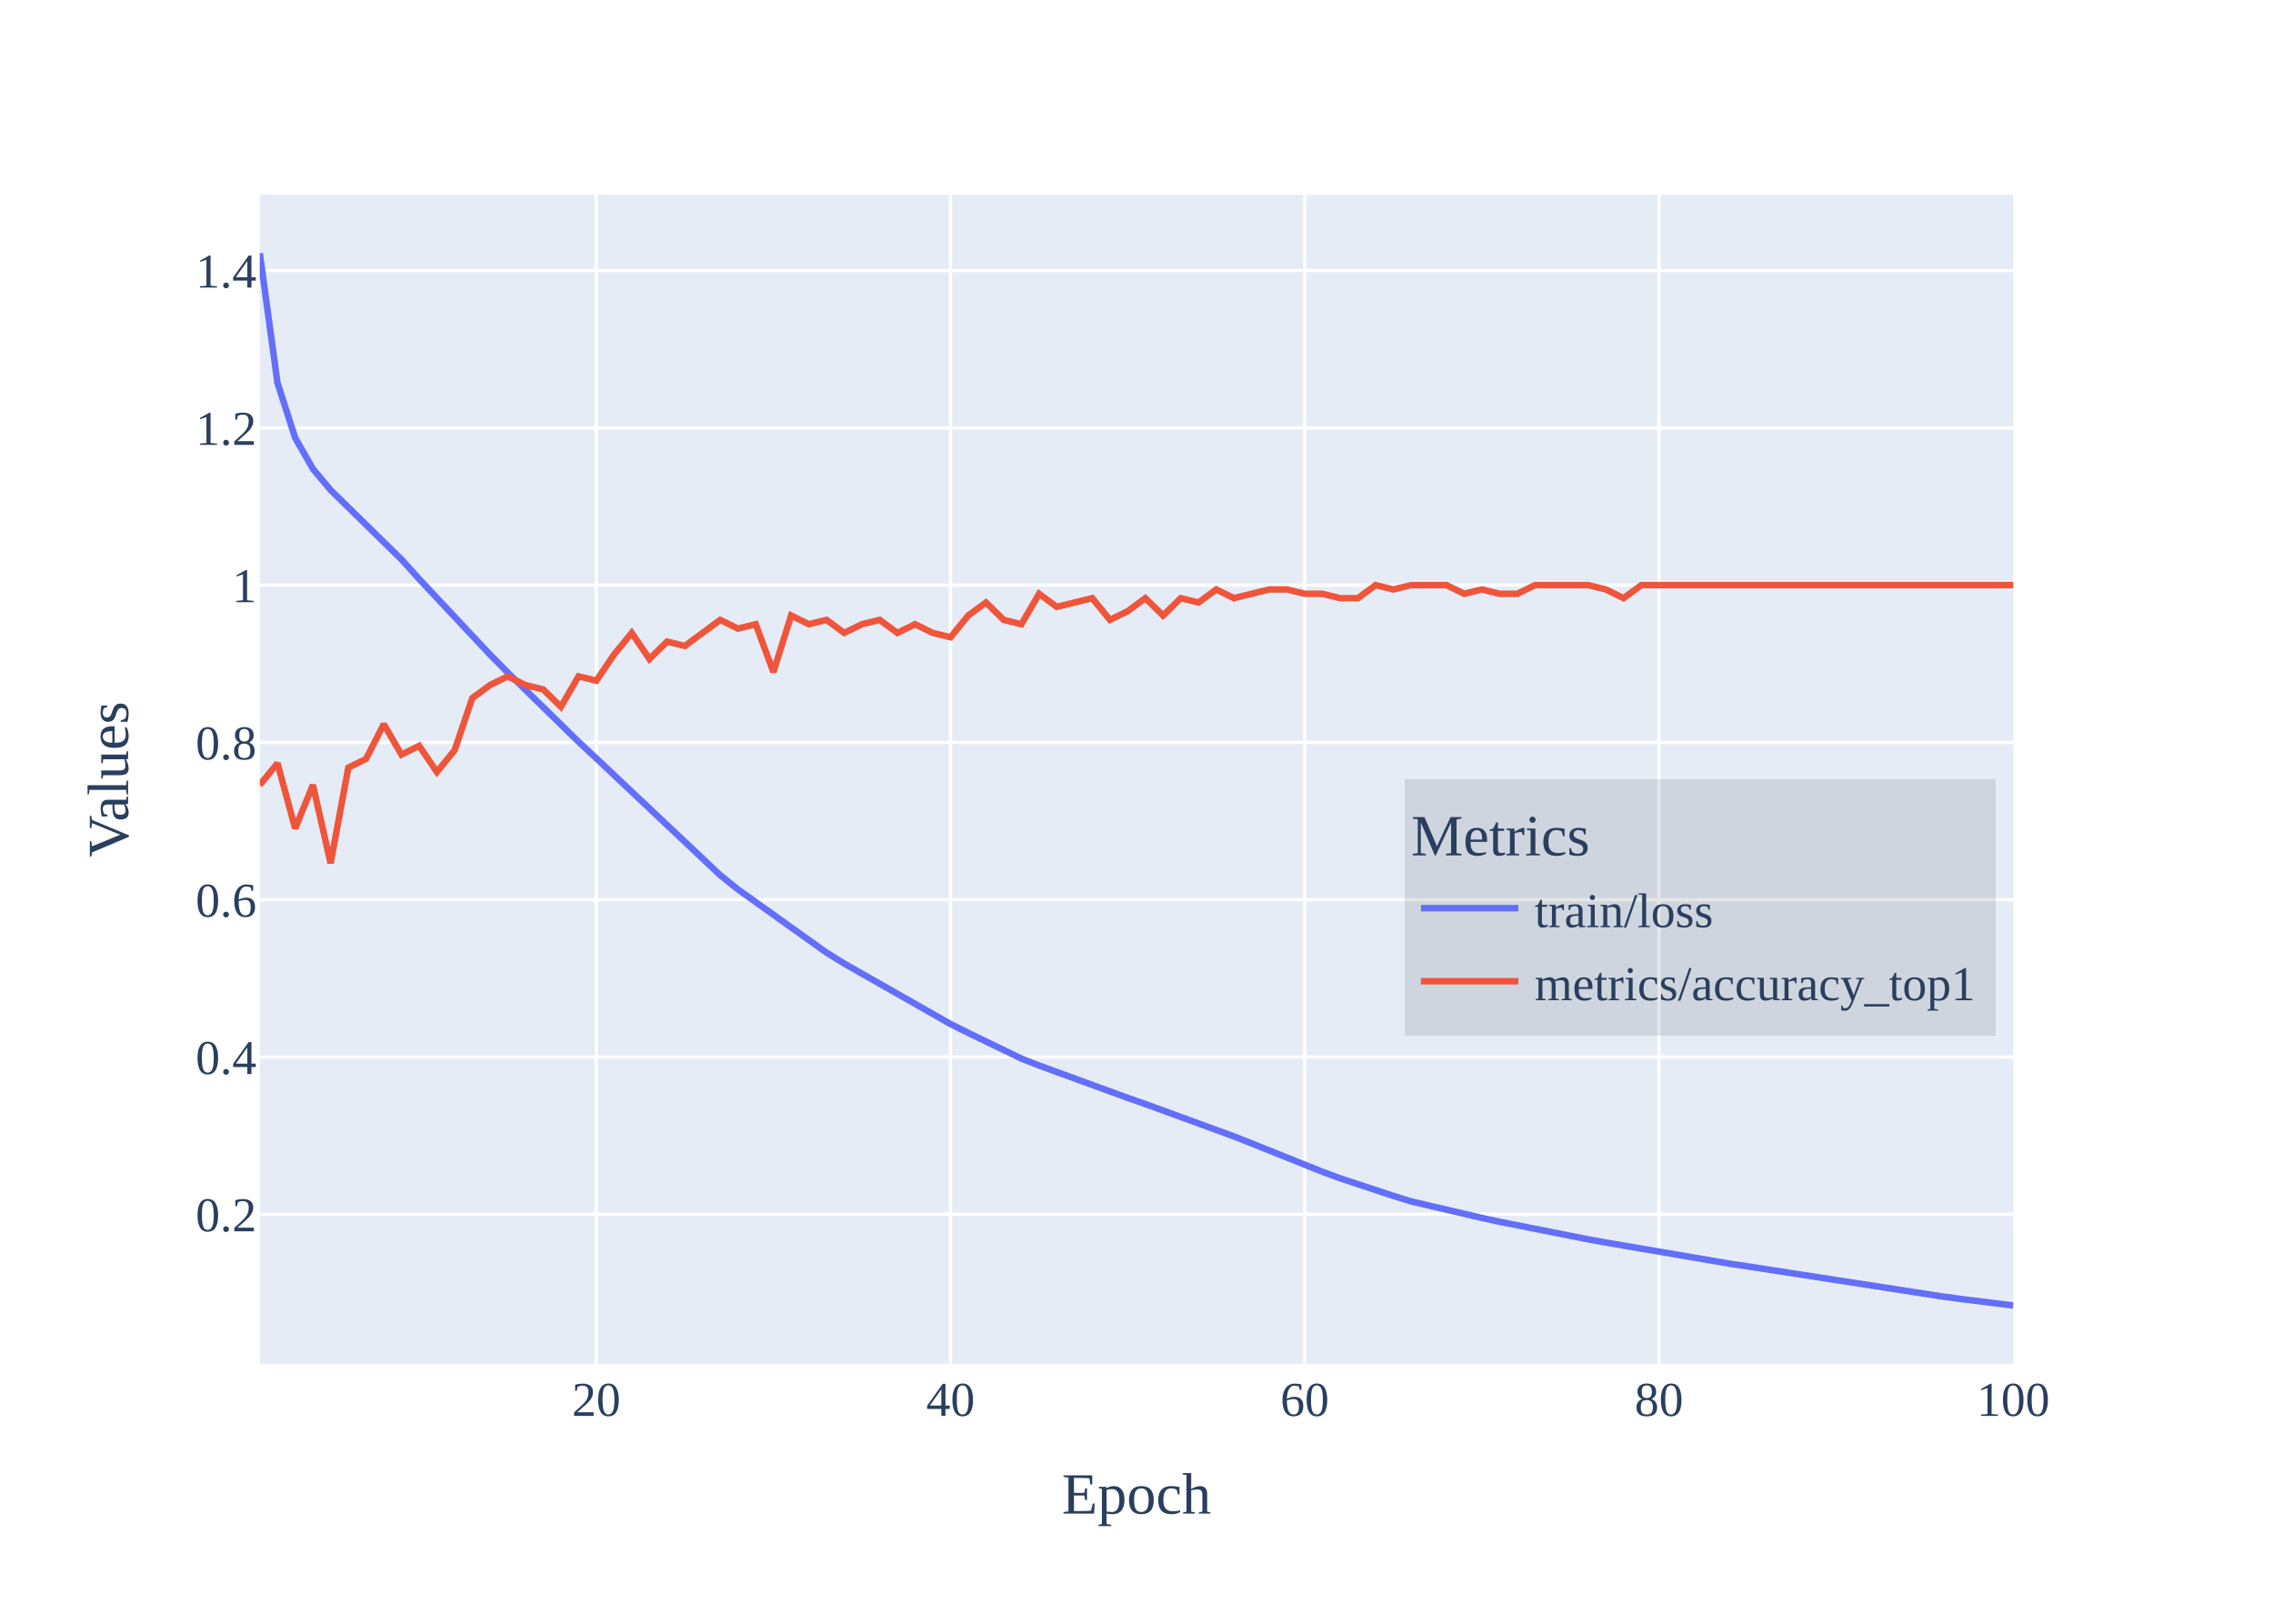
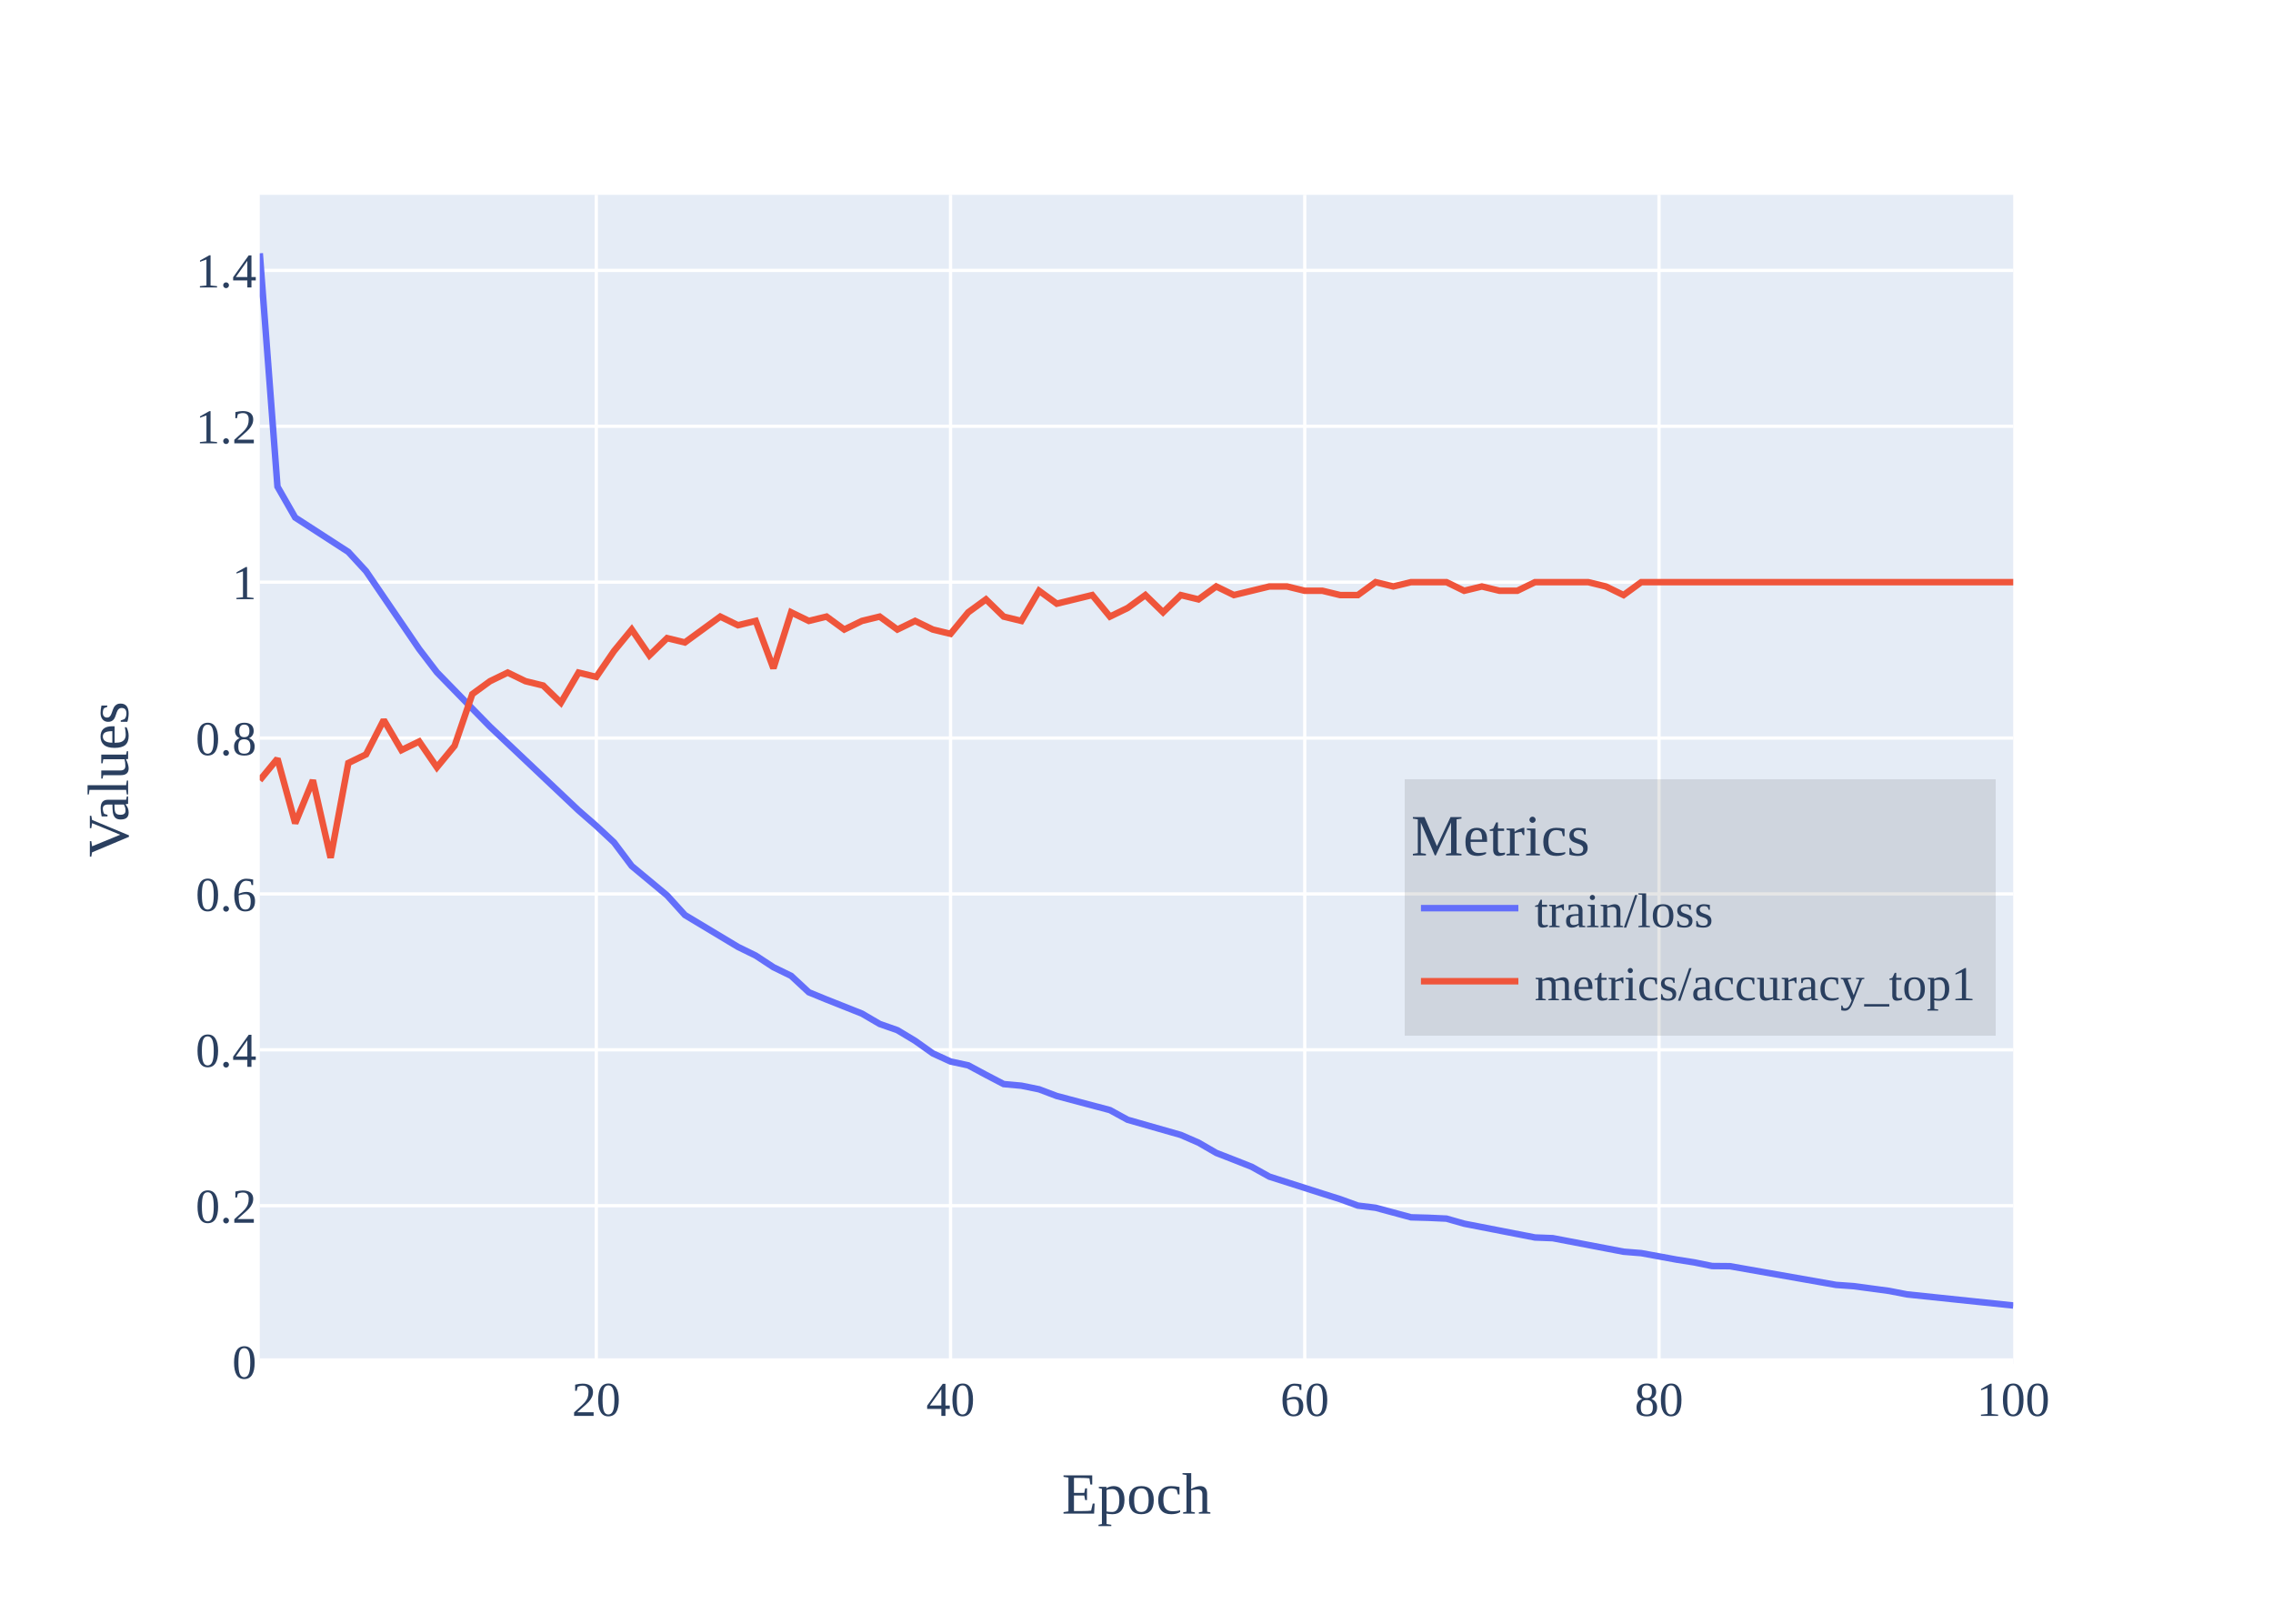
<svg xmlns="http://www.w3.org/2000/svg" class="main-svg" width="700" height="500" style="" viewBox="0 0 700 500">
  <rect x="0" y="0" width="700" height="500" style="fill: rgb(255, 255, 255); fill-opacity: 1;" />
-   <defs id="defs-31bf21">
+   <defs id="defs-d6aac0">
    <g class="clips">
-       <clipPath id="clip31bf21xyplot" class="plotclip">
+       <clipPath id="clipd6aac0xyplot" class="plotclip">
        <rect width="540" height="360" />
      </clipPath>
-       <clipPath class="axesclip" id="clip31bf21x">
+       <clipPath class="axesclip" id="clipd6aac0x">
        <rect x="80" y="0" width="540" height="500" />
      </clipPath>
-       <clipPath class="axesclip" id="clip31bf21y">
+       <clipPath class="axesclip" id="clipd6aac0y">
        <rect x="0" y="60" width="700" height="360" />
      </clipPath>
-       <clipPath class="axesclip" id="clip31bf21xy">
+       <clipPath class="axesclip" id="clipd6aac0xy">
        <rect x="80" y="60" width="540" height="360" />
      </clipPath>
    </g>
    <g class="gradients" />
    <g class="patterns" />
  </defs>
  <g class="bglayer">
    <rect class="bg" x="80" y="60" width="540" height="360" style="fill: rgb(229, 236, 246); fill-opacity: 1; stroke-width: 0;" />
  </g>
  <g class="layer-below">
    <g class="imagelayer" />
    <g class="shapelayer" />
  </g>
  <g class="cartesianlayer">
    <g class="subplot xy">
      <g class="layer-subplot">
        <g class="shapelayer" />
        <g class="imagelayer" />
      </g>
      <g class="minor-gridlayer">
        <g class="x" />
        <g class="y" />
      </g>
      <g class="gridlayer">
        <g class="x">
          <path class="xgrid crisp" transform="translate(183.64,0)" d="M0,60v360" style="stroke: rgb(255, 255, 255); stroke-opacity: 1; stroke-width: 1px;" />
          <path class="xgrid crisp" transform="translate(292.73,0)" d="M0,60v360" style="stroke: rgb(255, 255, 255); stroke-opacity: 1; stroke-width: 1px;" />
          <path class="xgrid crisp" transform="translate(401.82,0)" d="M0,60v360" style="stroke: rgb(255, 255, 255); stroke-opacity: 1; stroke-width: 1px;" />
          <path class="xgrid crisp" transform="translate(510.91,0)" d="M0,60v360" style="stroke: rgb(255, 255, 255); stroke-opacity: 1; stroke-width: 1px;" />
        </g>
        <g class="y">
-           <path class="ygrid crisp" transform="translate(0,373.91)" d="M80,0h540" style="stroke: rgb(255, 255, 255); stroke-opacity: 1; stroke-width: 1px;" />
-           <path class="ygrid crisp" transform="translate(0,325.48)" d="M80,0h540" style="stroke: rgb(255, 255, 255); stroke-opacity: 1; stroke-width: 1px;" />
-           <path class="ygrid crisp" transform="translate(0,277.04)" d="M80,0h540" style="stroke: rgb(255, 255, 255); stroke-opacity: 1; stroke-width: 1px;" />
-           <path class="ygrid crisp" transform="translate(0,228.61)" d="M80,0h540" style="stroke: rgb(255, 255, 255); stroke-opacity: 1; stroke-width: 1px;" />
-           <path class="ygrid crisp" transform="translate(0,180.18)" d="M80,0h540" style="stroke: rgb(255, 255, 255); stroke-opacity: 1; stroke-width: 1px;" />
-           <path class="ygrid crisp" transform="translate(0,131.74)" d="M80,0h540" style="stroke: rgb(255, 255, 255); stroke-opacity: 1; stroke-width: 1px;" />
-           <path class="ygrid crisp" transform="translate(0,83.31)" d="M80,0h540" style="stroke: rgb(255, 255, 255); stroke-opacity: 1; stroke-width: 1px;" />
-         </g>
-       </g>
-       <g class="zerolinelayer" />
+           <path class="ygrid crisp" transform="translate(0,371.27)" d="M80,0h540" style="stroke: rgb(255, 255, 255); stroke-opacity: 1; stroke-width: 1px;" />
+           <path class="ygrid crisp" transform="translate(0,323.27)" d="M80,0h540" style="stroke: rgb(255, 255, 255); stroke-opacity: 1; stroke-width: 1px;" />
+           <path class="ygrid crisp" transform="translate(0,275.27)" d="M80,0h540" style="stroke: rgb(255, 255, 255); stroke-opacity: 1; stroke-width: 1px;" />
+           <path class="ygrid crisp" transform="translate(0,227.27)" d="M80,0h540" style="stroke: rgb(255, 255, 255); stroke-opacity: 1; stroke-width: 1px;" />
+           <path class="ygrid crisp" transform="translate(0,179.26)" d="M80,0h540" style="stroke: rgb(255, 255, 255); stroke-opacity: 1; stroke-width: 1px;" />
+           <path class="ygrid crisp" transform="translate(0,131.26)" d="M80,0h540" style="stroke: rgb(255, 255, 255); stroke-opacity: 1; stroke-width: 1px;" />
+           <path class="ygrid crisp" transform="translate(0,83.26)" d="M80,0h540" style="stroke: rgb(255, 255, 255); stroke-opacity: 1; stroke-width: 1px;" />
+         </g>
+       </g>
+       <g class="zerolinelayer">
+         <path class="yzl zl crisp" transform="translate(0,419.27)" d="M80,0h540" style="stroke: rgb(255, 255, 255); stroke-opacity: 1; stroke-width: 2px;" />
+       </g>
      <g class="layer-between">
        <g class="shapelayer" />
        <g class="imagelayer" />
      </g>
      <path class="xlines-below" />
      <path class="ylines-below" />
      <g class="overlines-below" />
      <g class="xaxislayer-below" />
      <g class="yaxislayer-below" />
      <g class="overaxes-below" />
      <g class="overplot">
-         <g class="xy" transform="translate(80,60)" clip-path="url(#clip31bf21xyplot)">
+         <g class="xy" transform="translate(80,60)" clip-path="url(#clipd6aac0xyplot)">
          <g class="scatterlayer mlayer">
-             <g class="trace scatter trace7b23bb" style="stroke-miterlimit: 2; opacity: 1;">
+             <g class="trace scatter tracec49fac" style="stroke-miterlimit: 2; opacity: 1;">
              <g class="fills" />
              <g class="errorbars" />
              <g class="lines">
-                 <path class="js-line" d="M0,18L5.45,57.87L10.91,74.85L16.36,84.37L21.82,90.9L43.64,112.27L49.09,118.3L70.91,141.58L76.36,147.09L98.18,168.42L103.64,173.51L141.82,209.51L147.27,213.88L174.55,233.35L180,236.72L212.73,255.33L218.18,258.05L234.55,265.97L240,268.11L267.27,278.06L272.73,279.97L300,289.93L305.45,292.09L327.27,300.83L332.73,302.84L349.09,308.25L354.55,309.94L376.36,315.04L381.82,316.22L409.09,321.63L414.55,322.62L452.73,329.14L458.18,329.95L518.18,339.23L523.64,339.97L540,342" style="vector-effect: none; fill: none; stroke: rgb(99, 110, 250); stroke-opacity: 1; stroke-width: 2px; opacity: 1;" />
+                 <path class="js-line" d="M0,18L5.45,89.84L10.91,99.37L27.27,109.95L32.73,115.88L49.09,139.87L54.55,147.01L65.45,158.2L70.91,163.78L98.18,189.56L103.64,194.32L109.09,199.4L114.55,206.67L125.45,215.73L130.91,221.75L147.27,231.58L152.73,234.25L158.18,237.83L163.64,240.49L169.09,245.55L174.55,247.79L185.45,252.12L190.91,255.31L196.36,257.22L201.82,260.5L207.27,264.37L212.73,266.87L218.18,268.05L223.64,270.98L229.09,273.82L234.55,274.32L240,275.43L245.45,277.49L261.82,281.83L267.27,284.81L283.64,289.48L289.09,291.85L294.55,295.01L300,297.13L305.45,299.28L310.91,302.32L327.27,307.54L332.73,309.26L338.18,311.24L343.64,311.9L354.55,314.85L360,315L365.45,315.25L370.91,316.81L392.73,321.06L398.18,321.27L420,325.44L425.45,325.88L436.36,327.88L441.82,328.74L447.27,329.85L452.73,329.9L485.45,335.66L490.91,336.05L501.82,337.52L507.27,338.58L540,342" style="vector-effect: none; fill: none; stroke: rgb(99, 110, 250); stroke-opacity: 1; stroke-width: 2px; opacity: 1;" />
              </g>
              <g class="points" />
              <g class="text" />
            </g>
-             <g class="trace scatter tracef69811" style="stroke-miterlimit: 2; opacity: 1;">
+             <g class="trace scatter trace45023f" style="stroke-miterlimit: 2; opacity: 1;">
              <g class="fills" />
              <g class="errorbars" />
              <g class="lines">
-                 <path class="js-line" d="M0,181.72L5.45,175.03L10.91,195.1L16.36,181.72L21.82,205.81L27.27,176.37L32.73,173.69L38.18,162.99L43.64,172.36L49.09,169.68L54.55,177.71L60,171.02L65.45,154.96L70.91,150.95L76.36,148.27L81.82,150.95L87.27,152.29L92.73,157.64L98.18,148.27L103.64,149.61L109.09,141.59L114.55,134.89L120,142.92L125.45,137.57L130.91,138.91L141.82,130.88L147.27,133.56L152.73,132.22L158.18,146.94L163.64,129.54L169.09,132.22L174.55,130.88L180,134.89L185.45,132.22L190.91,130.88L196.36,134.89L201.82,132.22L207.27,134.89L212.73,136.23L218.18,129.54L223.64,125.53L229.09,130.88L234.55,132.22L240,122.85L245.45,126.87L256.36,124.19L261.82,130.88L267.27,128.21L272.73,124.19L278.18,129.54L283.64,124.19L289.09,125.53L294.55,121.51L300,124.19L305.45,122.85L310.91,121.51L316.36,121.51L321.82,122.85L327.27,122.85L332.73,124.19L338.18,124.19L343.64,120.18L349.09,121.51L354.55,120.18L360,120.18L365.45,120.18L370.91,122.85L376.36,121.51L381.82,122.85L387.27,122.85L392.73,120.18L409.09,120.18L414.55,121.51L420,124.19L425.45,120.18L540,120.18" style="vector-effect: none; fill: none; stroke: rgb(239, 85, 59); stroke-opacity: 1; stroke-width: 2px; opacity: 1;" />
+                 <path class="js-line" d="M0,180.26L5.45,173.63L10.91,193.52L16.36,180.26L21.82,204.13L27.27,174.96L32.73,172.3L38.18,161.7L43.64,170.98L49.09,168.33L54.55,176.28L60,169.65L65.45,153.74L70.91,149.76L76.36,147.11L81.82,149.76L87.27,151.09L92.73,156.39L98.18,147.11L103.64,148.44L109.09,140.48L114.55,133.85L120,141.81L125.45,136.5L130.91,137.83L141.82,129.87L147.27,132.53L152.73,131.2L158.18,145.79L163.64,128.55L169.09,131.2L174.55,129.87L180,133.85L185.45,131.2L190.91,129.87L196.36,133.85L201.82,131.2L207.27,133.85L212.73,135.18L218.18,128.55L223.64,124.57L229.09,129.87L234.55,131.2L240,121.92L245.45,125.89L256.36,123.24L261.82,129.87L267.27,127.22L272.73,123.24L278.18,128.55L283.64,123.24L289.09,124.57L294.55,120.59L300,123.24L305.45,121.92L310.91,120.59L316.36,120.59L321.82,121.92L327.27,121.92L332.73,123.24L338.18,123.24L343.64,119.26L349.09,120.59L354.55,119.26L360,119.26L365.45,119.26L370.91,121.92L376.36,120.59L381.82,121.92L387.27,121.92L392.73,119.26L409.09,119.26L414.55,120.59L420,123.24L425.45,119.26L540,119.26" style="vector-effect: none; fill: none; stroke: rgb(239, 85, 59); stroke-opacity: 1; stroke-width: 2px; opacity: 1;" />
              </g>
              <g class="points" />
              <g class="text" />
            </g>
          </g>
        </g>
      </g>
      <path class="xlines-above crisp" d="M0,0" style="fill: none;" />
      <path class="ylines-above crisp" d="M0,0" style="fill: none;" />
      <g class="overlines-above" />
      <g class="xaxislayer-above">
        <g class="xtick">
          <text text-anchor="middle" x="0" y="436" transform="translate(183.64,0)" style="font-family: 'Times New Roman'; font-size: 15px; fill: rgb(42, 63, 95); fill-opacity: 1; white-space: pre; opacity: 1;">20</text>
        </g>
        <g class="xtick">
          <text text-anchor="middle" x="0" y="436" style="font-family: 'Times New Roman'; font-size: 15px; fill: rgb(42, 63, 95); fill-opacity: 1; white-space: pre; opacity: 1;" transform="translate(292.73,0)">40</text>
        </g>
        <g class="xtick">
          <text text-anchor="middle" x="0" y="436" style="font-family: 'Times New Roman'; font-size: 15px; fill: rgb(42, 63, 95); fill-opacity: 1; white-space: pre; opacity: 1;" transform="translate(401.82,0)">60</text>
        </g>
        <g class="xtick">
          <text text-anchor="middle" x="0" y="436" style="font-family: 'Times New Roman'; font-size: 15px; fill: rgb(42, 63, 95); fill-opacity: 1; white-space: pre; opacity: 1;" transform="translate(510.91,0)">80</text>
        </g>
        <g class="xtick">
          <text text-anchor="middle" x="0" y="436" style="font-family: 'Times New Roman'; font-size: 15px; fill: rgb(42, 63, 95); fill-opacity: 1; white-space: pre; opacity: 1;" transform="translate(620,0)">100</text>
        </g>
      </g>
      <g class="yaxislayer-above">
        <g class="ytick">
-           <text text-anchor="end" x="79" y="5.25" transform="translate(0,373.91)" style="font-family: 'Times New Roman'; font-size: 15px; fill: rgb(42, 63, 95); fill-opacity: 1; white-space: pre; opacity: 1;">0.2</text>
-         </g>
-         <g class="ytick">
-           <text text-anchor="end" x="79" y="5.25" style="font-family: 'Times New Roman'; font-size: 15px; fill: rgb(42, 63, 95); fill-opacity: 1; white-space: pre; opacity: 1;" transform="translate(0,325.48)">0.4</text>
-         </g>
-         <g class="ytick">
-           <text text-anchor="end" x="79" y="5.25" style="font-family: 'Times New Roman'; font-size: 15px; fill: rgb(42, 63, 95); fill-opacity: 1; white-space: pre; opacity: 1;" transform="translate(0,277.04)">0.6</text>
-         </g>
-         <g class="ytick">
-           <text text-anchor="end" x="79" y="5.25" style="font-family: 'Times New Roman'; font-size: 15px; fill: rgb(42, 63, 95); fill-opacity: 1; white-space: pre; opacity: 1;" transform="translate(0,228.61)">0.8</text>
-         </g>
-         <g class="ytick">
-           <text text-anchor="end" x="79" y="5.25" style="font-family: 'Times New Roman'; font-size: 15px; fill: rgb(42, 63, 95); fill-opacity: 1; white-space: pre; opacity: 1;" transform="translate(0,180.18)">1</text>
-         </g>
-         <g class="ytick">
-           <text text-anchor="end" x="79" y="5.25" style="font-family: 'Times New Roman'; font-size: 15px; fill: rgb(42, 63, 95); fill-opacity: 1; white-space: pre; opacity: 1;" transform="translate(0,131.74)">1.2</text>
-         </g>
-         <g class="ytick">
-           <text text-anchor="end" x="79" y="5.25" style="font-family: 'Times New Roman'; font-size: 15px; fill: rgb(42, 63, 95); fill-opacity: 1; white-space: pre; opacity: 1;" transform="translate(0,83.31)">1.4</text>
+           <text text-anchor="end" x="79" y="5.25" transform="translate(0,419.27)" style="font-family: 'Times New Roman'; font-size: 15px; fill: rgb(42, 63, 95); fill-opacity: 1; white-space: pre; opacity: 1;">0</text>
+         </g>
+         <g class="ytick">
+           <text text-anchor="end" x="79" y="5.25" style="font-family: 'Times New Roman'; font-size: 15px; fill: rgb(42, 63, 95); fill-opacity: 1; white-space: pre; opacity: 1;" transform="translate(0,371.27)">0.2</text>
+         </g>
+         <g class="ytick">
+           <text text-anchor="end" x="79" y="5.25" style="font-family: 'Times New Roman'; font-size: 15px; fill: rgb(42, 63, 95); fill-opacity: 1; white-space: pre; opacity: 1;" transform="translate(0,323.27)">0.4</text>
+         </g>
+         <g class="ytick">
+           <text text-anchor="end" x="79" y="5.25" style="font-family: 'Times New Roman'; font-size: 15px; fill: rgb(42, 63, 95); fill-opacity: 1; white-space: pre; opacity: 1;" transform="translate(0,275.27)">0.6</text>
+         </g>
+         <g class="ytick">
+           <text text-anchor="end" x="79" y="5.25" style="font-family: 'Times New Roman'; font-size: 15px; fill: rgb(42, 63, 95); fill-opacity: 1; white-space: pre; opacity: 1;" transform="translate(0,227.27)">0.8</text>
+         </g>
+         <g class="ytick">
+           <text text-anchor="end" x="79" y="5.25" style="font-family: 'Times New Roman'; font-size: 15px; fill: rgb(42, 63, 95); fill-opacity: 1; white-space: pre; opacity: 1;" transform="translate(0,179.26)">1</text>
+         </g>
+         <g class="ytick">
+           <text text-anchor="end" x="79" y="5.25" style="font-family: 'Times New Roman'; font-size: 15px; fill: rgb(42, 63, 95); fill-opacity: 1; white-space: pre; opacity: 1;" transform="translate(0,131.26)">1.2</text>
+         </g>
+         <g class="ytick">
+           <text text-anchor="end" x="79" y="5.25" style="font-family: 'Times New Roman'; font-size: 15px; fill: rgb(42, 63, 95); fill-opacity: 1; white-space: pre; opacity: 1;" transform="translate(0,83.26)">1.4</text>
        </g>
      </g>
      <g class="overaxes-above" />
    </g>
  </g>
  <g class="polarlayer" />
  <g class="smithlayer" />
  <g class="ternarylayer" />
  <g class="geolayer" />
  <g class="funnelarealayer" />
  <g class="pielayer" />
  <g class="iciclelayer" />
  <g class="treemaplayer" />
  <g class="sunburstlayer" />
  <g class="glimages" />
-   <defs id="topdefs-31bf21">
+   <defs id="topdefs-d6aac0">
    <g class="clips" />
-     <clipPath id="legend31bf21">
+     <clipPath id="legendd6aac0">
      <rect width="182" height="79" x="0" y="0" />
    </clipPath>
  </defs>
  <g class="layer-above">
    <g class="imagelayer" />
    <g class="shapelayer" />
  </g>
  <g class="infolayer">
    <g class="legend" pointer-events="all" transform="translate(432.6,240)">
      <rect class="bg" shape-rendering="crispEdges" width="182" height="79" x="0" y="0" style="stroke: rgb(68, 68, 68); stroke-opacity: 1; fill: rgb(0, 0, 0); fill-opacity: 0.1; stroke-width: 0px;" />
-       <g class="scrollbox" transform="" clip-path="url(#legend31bf21)">
+       <g class="scrollbox" transform="" clip-path="url(#legendd6aac0)">
        <text class="legendtitletext" text-anchor="start" x="2" y="23.4" style="font-family: 'Times New Roman'; font-size: 18px; fill: rgb(42, 63, 95); fill-opacity: 1; white-space: pre;">Metrics</text>
        <g class="groups" transform="">
          <g class="traces" transform="translate(0,39.65)" style="opacity: 1;">
            <text class="legendtext" text-anchor="start" x="40" y="5.85" style="font-family: 'Times New Roman'; font-size: 15px; fill: rgb(42, 63, 95); fill-opacity: 1; white-space: pre;">train/loss</text>
            <g class="layers" style="opacity: 1;">
              <g class="legendfill" />
              <g class="legendlines">
                <path class="js-line" d="M5,0h30" style="fill: none; stroke: rgb(99, 110, 250); stroke-opacity: 1; stroke-width: 2px;" />
              </g>
              <g class="legendsymbols">
                <g class="legendpoints" />
              </g>
            </g>
            <rect class="legendtoggle" x="0" y="-11.25" width="176.781" height="22.5" style="fill: rgb(0, 0, 0); fill-opacity: 0;" />
          </g>
        </g>
        <g class="groups" transform="">
          <g class="traces" transform="translate(0,62.15)" style="opacity: 1;">
            <text class="legendtext" text-anchor="start" x="40" y="5.85" style="font-family: 'Times New Roman'; font-size: 15px; fill: rgb(42, 63, 95); fill-opacity: 1; white-space: pre;">metrics/accuracy_top1</text>
            <g class="layers" style="opacity: 1;">
              <g class="legendfill" />
              <g class="legendlines">
                <path class="js-line" d="M5,0h30" style="fill: none; stroke: rgb(239, 85, 59); stroke-opacity: 1; stroke-width: 2px;" />
              </g>
              <g class="legendsymbols">
                <g class="legendpoints" />
              </g>
            </g>
            <rect class="legendtoggle" x="0" y="-11.25" width="176.781" height="22.5" style="fill: rgb(0, 0, 0); fill-opacity: 0;" />
          </g>
        </g>
      </g>
      <rect class="scrollbar" rx="20" ry="3" width="0" height="0" x="0" y="0" style="fill: rgb(128, 139, 164); fill-opacity: 1;" />
    </g>
    <g class="g-gtitle" />
    <g class="g-xtitle">
      <text class="xtitle" x="350" y="466.1" text-anchor="middle" style="opacity: 1; font-family: 'Times New Roman'; font-size: 18px; fill: rgb(42, 63, 95); fill-opacity: 1; white-space: pre;">Epoch</text>
    </g>
    <g class="g-ytitle">
      <text class="ytitle" transform="rotate(-90,39.45,240)" x="39.45" y="240" text-anchor="middle" style="opacity: 1; font-family: 'Times New Roman'; font-size: 18px; fill: rgb(42, 63, 95); fill-opacity: 1; white-space: pre;">Values</text>
    </g>
  </g>
</svg>
